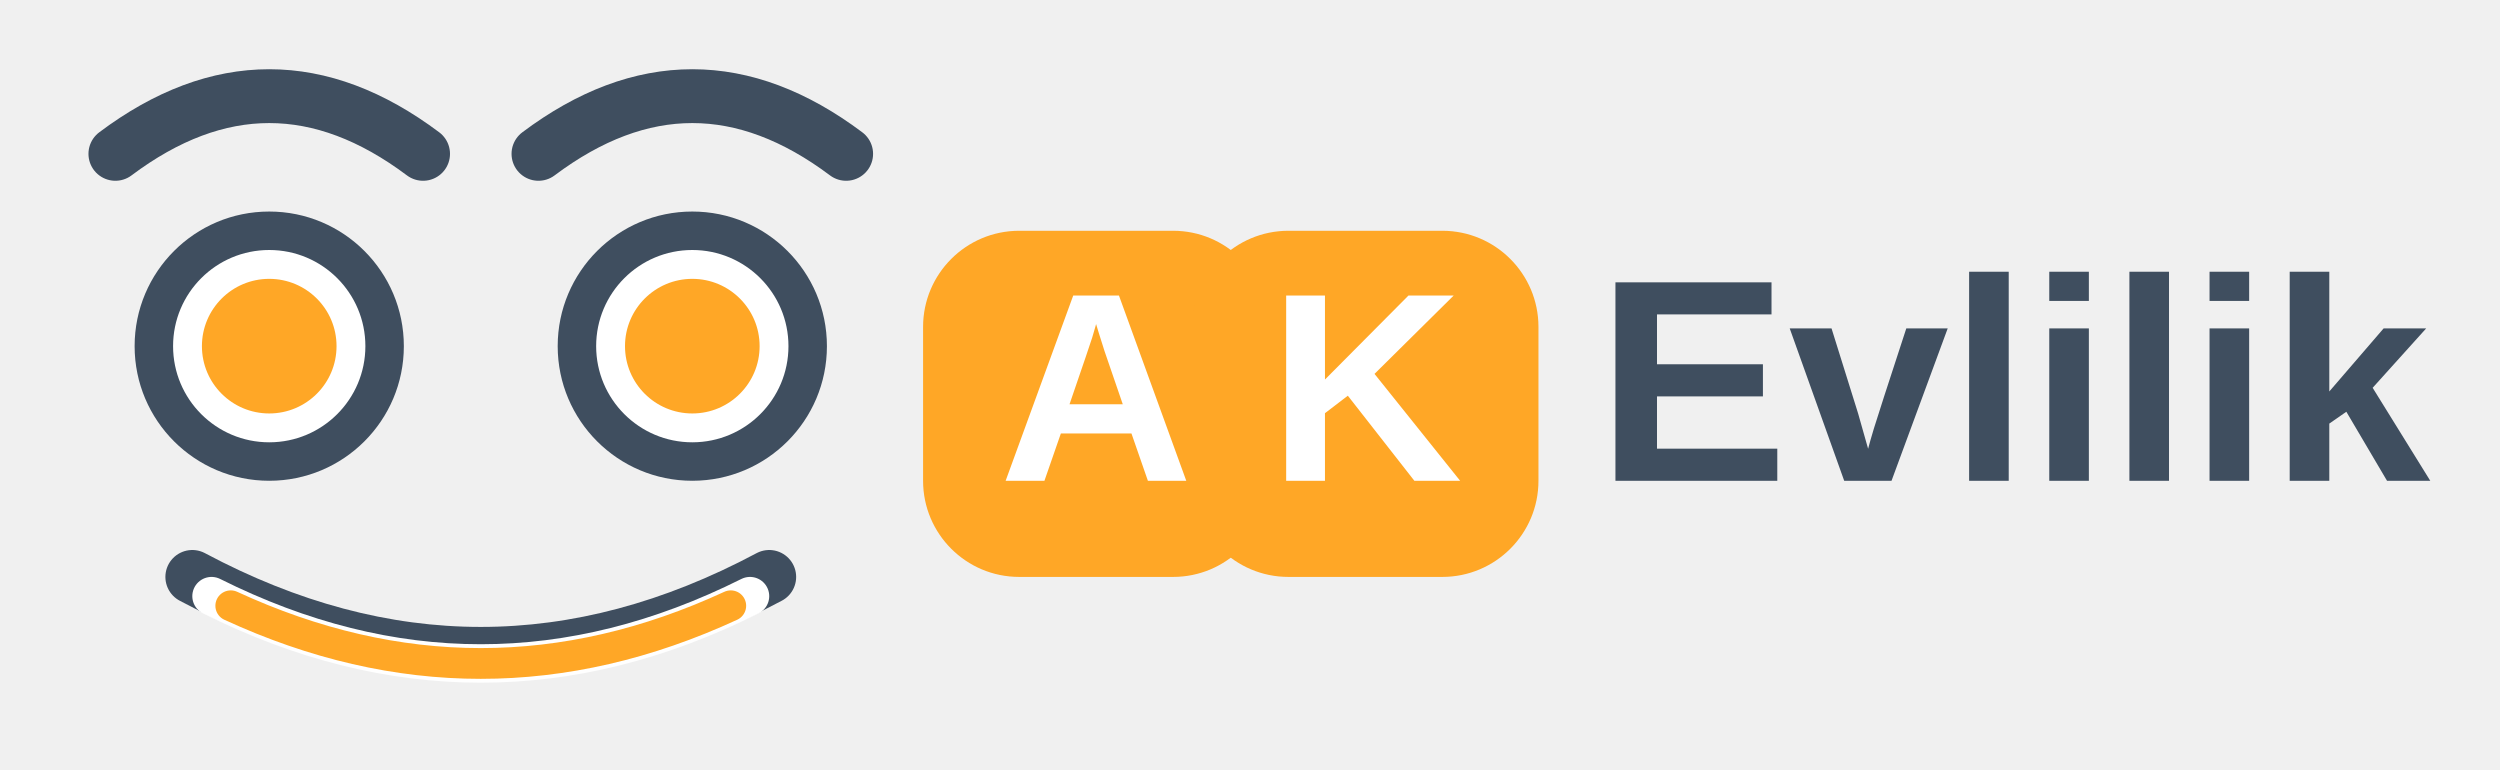
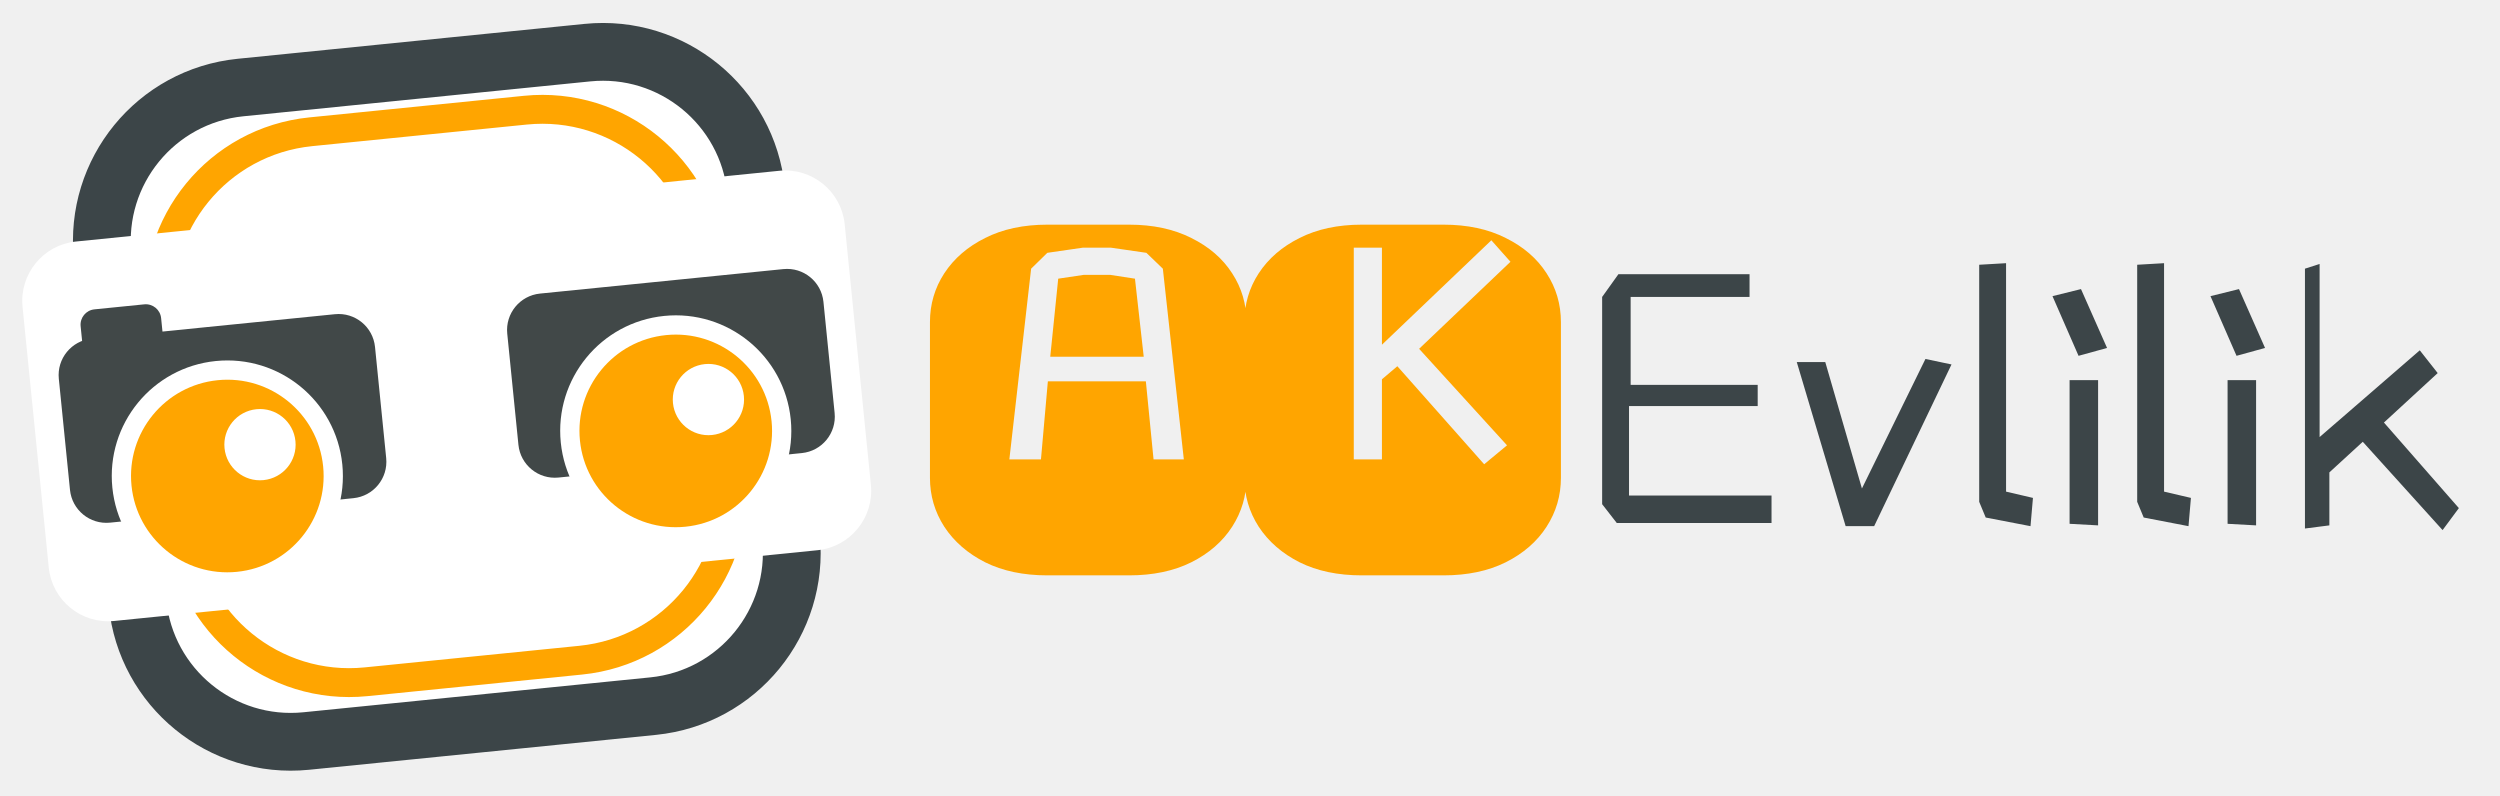
- <svg xmlns="http://www.w3.org/2000/svg" viewBox="0 0 1300 400">
-   <path d="M 60 80 Q 140 20 220 80" fill="none" stroke="#3F4E5F" stroke-width="28" stroke-linecap="round" />
-   <path d="M 280 80 Q 360 20 440 80" fill="none" stroke="#3F4E5F" stroke-width="28" stroke-linecap="round" />
-   <circle cx="140" cy="180" r="70" fill="#3F4E5F" />
-   <circle cx="140" cy="180" r="50" fill="#FFFFFF" />
-   <circle cx="140" cy="180" r="35" fill="#FFA726" />
-   <circle cx="360" cy="180" r="70" fill="#3F4E5F" />
-   <circle cx="360" cy="180" r="50" fill="#FFFFFF" />
-   <circle cx="360" cy="180" r="35" fill="#FFA726" />
-   <path d="M 100 300 Q 250 380 400 300" fill="none" stroke="#3F4E5F" stroke-width="28" stroke-linecap="round" />
-   <path d="M 110 310 Q 250 380 390 310" fill="none" stroke="#FFFFFF" stroke-width="20" stroke-linecap="round" />
-   <path d="M 120 315 Q 250 375 380 315" fill="none" stroke="#FFA726" stroke-width="16" stroke-linecap="round" />
-   <rect x="480" y="120" width="180" height="180" rx="50" ry="50" fill="#FFA726" />
-   <rect x="620" y="120" width="180" height="180" rx="50" ry="50" fill="#FFA726" />
-   <text x="570" y="250" font-family="Arial, sans-serif" font-size="140" font-weight="bold" fill="#FFFFFF" text-anchor="middle">A</text>
-   <text x="710" y="250" font-family="Arial, sans-serif" font-size="140" font-weight="bold" fill="#FFFFFF" text-anchor="middle">K</text>
-   <text x="830" y="250" font-family="Arial, sans-serif" font-size="150" font-weight="600" fill="#3F4E5F">Evlilik</text>
+ <svg xmlns="http://www.w3.org/2000/svg" width="1298" height="413" viewBox="0 0 1298 413" fill="none">
+   <rect x="45.28" y="53.454" width="341" height="341" rx="80" transform="rotate(-5.74356 45.2802 53.4541)" fill="white" />
+   <rect x="45.28" y="53.454" width="341" height="341" rx="80" transform="rotate(-5.74356 45.2802 53.4541)" stroke="#3C4548" stroke-width="30" />
+   <rect x="74.299" y="77.169" width="287" height="287" rx="87.5" transform="rotate(-5.74356 74.2992 77.169)" fill="white" />
+   <rect x="74.299" y="77.169" width="287" height="287" rx="87.5" transform="rotate(-5.74356 74.2992 77.169)" stroke="#FFA500" stroke-width="15" />
+   <rect x="8.607" y="128.501" width="429" height="198" rx="31" transform="rotate(-5.74356 8.60657 128.501)" fill="white" />
+   <rect x="28.635" y="177.744" width="165" height="96" rx="19" transform="rotate(-5.74356 28.6351 177.744)" fill="#414848" />
+   <rect x="41.064" y="161.418" width="42" height="32" rx="8" transform="rotate(-5.74356 41.0637 161.418)" fill="#414848" />
+   <g clip-path="url(#clip0_2_30)">
+     <rect x="52.326" y="193.452" width="120" height="120" rx="60" transform="rotate(-5.74356 52.326 193.452)" fill="white" />
+     <circle cx="118.029" cy="247.146" r="50" transform="rotate(-5.74356 118.029 247.146)" fill="#FFA500" />
+     <circle cx="134.985" cy="230.867" r="18.5" transform="rotate(-5.74356 134.985 230.867)" fill="white" />
+   </g>
+   <rect x="261.46" y="154.326" width="165" height="96" rx="19" transform="rotate(-5.74356 261.46 154.326)" fill="#414848" />
+   <g clip-path="url(#clip1_2_30)">
+     <rect x="285.151" y="170.034" width="120" height="120" rx="60" transform="rotate(-5.74356 285.151 170.034)" fill="white" />
+     <circle cx="350.855" cy="223.728" r="50" transform="rotate(-5.74356 350.855 223.728)" fill="#FFA500" />
+     <circle cx="367.811" cy="207.449" r="18.5" transform="rotate(-5.74356 367.811 207.449)" fill="white" />
+   </g>
+   <path d="M543.773 298.728C531.364 298.728 520.609 296.468 511.51 291.949C502.41 287.342 495.332 281.184 490.276 273.475C485.313 265.766 482.831 257.304 482.831 248.089V167.281C482.831 157.978 485.313 149.516 490.276 141.896C495.332 134.187 502.41 128.074 511.51 123.555C520.609 118.947 531.364 116.644 543.773 116.644H586.239C598.649 116.644 609.403 118.947 618.503 123.555C627.694 128.074 634.773 134.187 639.736 141.896C644.7 149.516 647.181 157.978 647.181 167.281V248.089C647.181 257.304 644.7 265.766 639.736 273.475C634.773 281.184 627.694 287.342 618.503 291.949C609.403 296.468 598.649 298.728 586.239 298.728H543.773ZM524.056 238.52H540.464L544.049 197.983H594.926L598.924 238.52H614.642L603.75 139.504L595.202 131.264L576.864 128.605H562.111L543.773 131.264L535.362 139.504L524.056 238.52ZM545.29 185.224L549.426 144.687L562.8 142.694H576.312L589.273 144.687L593.823 185.224H545.29ZM707.021 298.728C694.611 298.728 683.857 296.468 674.757 291.949C665.657 287.342 658.58 281.184 653.524 273.475C648.56 265.766 646.079 257.304 646.079 248.089V167.281C646.079 157.978 648.56 149.516 653.524 141.896C658.58 134.187 665.657 128.074 674.757 123.555C683.857 118.947 694.611 116.644 707.021 116.644H749.487C761.896 116.644 772.65 118.947 781.75 123.555C790.942 128.074 798.02 134.187 802.984 141.896C807.947 149.516 810.429 157.978 810.429 167.281V248.089C810.429 257.304 807.947 265.766 802.984 273.475C798.02 281.184 790.942 287.342 781.75 291.949C772.65 296.468 761.896 298.728 749.487 298.728H707.021ZM770.582 241.045L782.44 231.211L736.802 181.104L784.232 135.915L774.305 124.751L717.499 178.977V128.605H702.884V238.52H717.499V196.92L725.496 190.142L770.582 241.045Z" fill="#FFA500" />
+   <path d="M919.779 257.289V271.554H839.442L831.831 261.772V154.17L840.288 142.35H908.363V154.17H846.63V199.819H912.591V210.824H845.784V257.289H919.779ZM958.256 273.184L932.887 187.999H947.685L966.713 253.621L999.693 186.368L1013.22 189.222L973.055 273.184H958.256ZM1027.6 260.549V137.459L1041.55 136.644V255.25L1055.51 258.511L1054.24 273.184L1030.98 268.701L1027.6 260.549ZM1074.53 271.961V197.373H1089.33V272.777L1074.53 271.961ZM1093.98 180.662L1079.18 184.739L1065.65 153.762L1080.45 150.094L1093.98 180.662ZM1109.63 260.549V137.459L1123.58 136.644V255.25L1137.53 258.511L1136.27 273.184L1113.01 268.701L1109.63 260.549ZM1156.56 271.961V197.373H1171.36V272.777L1156.56 271.961ZM1176.01 180.662L1161.21 184.739L1147.68 153.762L1162.48 150.094L1176.01 180.662ZM1204.34 226.924L1256.35 181.885L1265.65 193.705L1237.74 219.383L1276.64 263.81L1268.19 275.222L1226.75 229.369L1209.41 245.265V272.777L1196.73 274.407V139.497L1204.34 137.051V226.924Z" fill="#3C4548" />
+   <defs>
+     <clipPath id="clip0_2_30">
+       <rect x="52.326" y="193.452" width="120" height="120" rx="60" transform="rotate(-5.74356 52.326 193.452)" fill="white" />
+     </clipPath>
+     <clipPath id="clip1_2_30">
+       <rect x="285.151" y="170.034" width="120" height="120" rx="60" transform="rotate(-5.74356 285.151 170.034)" fill="white" />
+     </clipPath>
+   </defs>
</svg>
